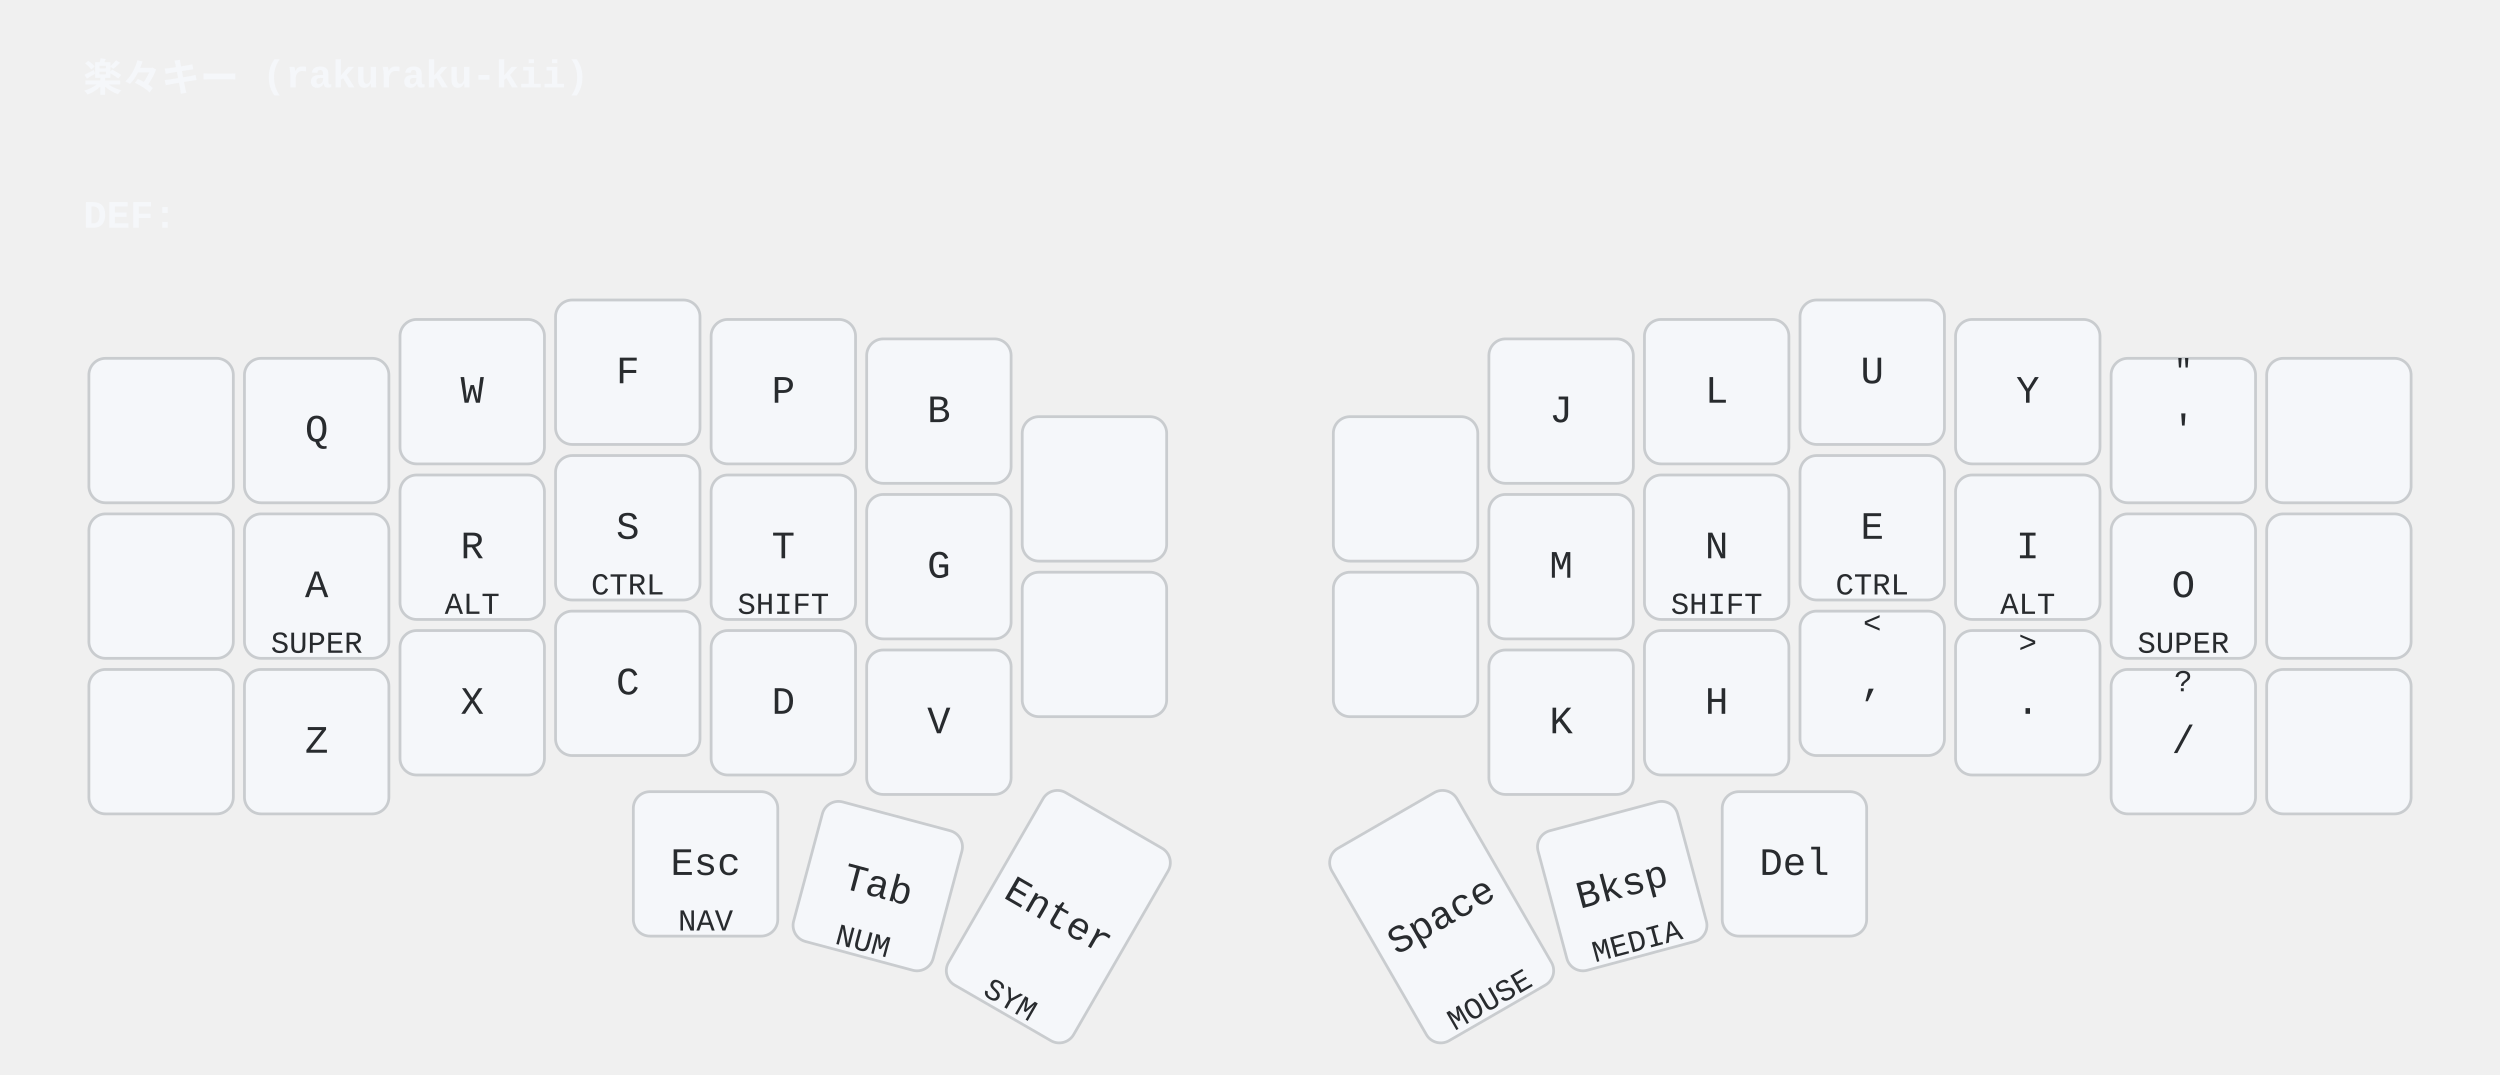
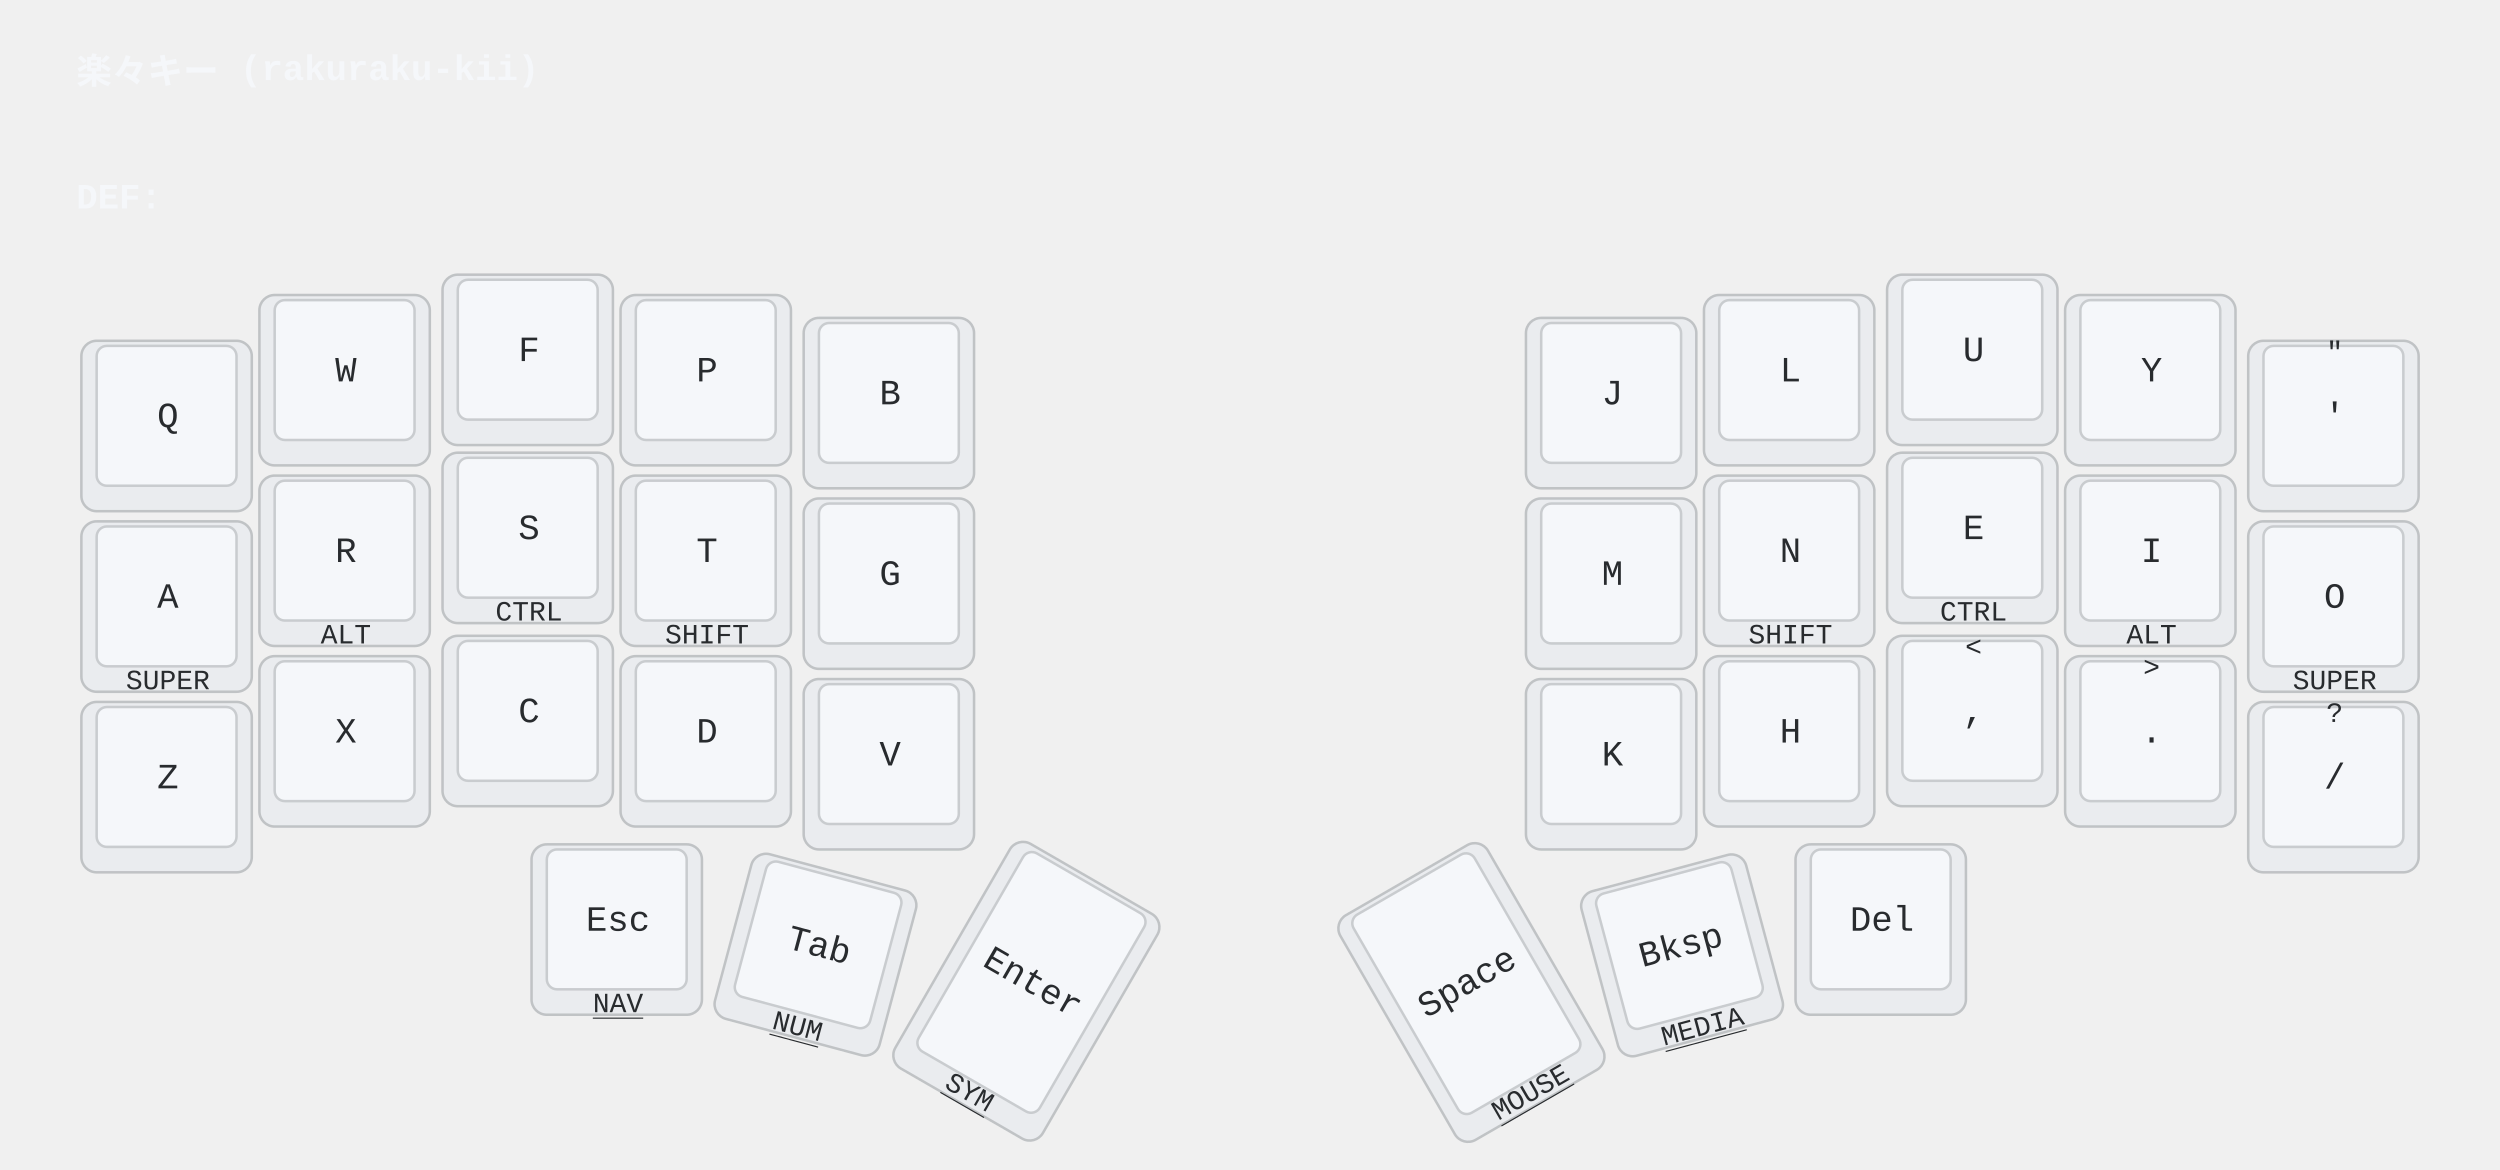
- <svg xmlns="http://www.w3.org/2000/svg" width="900" height="387" viewBox="0 0 900 387" class="keymap">
+ <svg xmlns="http://www.w3.org/2000/svg" width="983" height="460" viewBox="0 0 983 460" class="keymap">
  <style>/* inherit to force styles through use tags */
svg path {
    fill: inherit;
}

/* font and background color specifications */
* {
    background:#282B2E; 
    }
svg.keymap {
    font-family: SFMono-Regular,Consolas,Liberation Mono,Menlo,monospace;
    font-size: 14px;
    font-kerning: normal;
    text-rendering: optimizeLegibility;
    fill: #282B2E;
}

/* default key styling */
rect.key {
    fill: #f5f7fa;
}

rect.key, rect.combo {
    stroke: #c9cccf;
    stroke-width: 1;
}

/* default key side styling, only used is draw_key_sides is set */
rect.side {
    filter: brightness(90%);
}

/* color accent for combo boxes */
rect.combo, rect.combo-separate {
    fill: #5b7cfa;
}

/* color accent for held keys */
rect.held, rect.combo.held {
    fill: #19c6d1;
}

/* color accent for ghost (optional) keys */
rect.ghost, rect.combo.ghost {
    stroke-dasharray: 4, 4;
    stroke-width: 2;
}

text {
    text-anchor: middle;
    dominant-baseline: middle;
}

/* styling for layer labels */
text.label {
    font-weight: bold;
    text-anchor: start;
    fill: #f5f7fa
}

/* styling for optional footer */
text.footer {
    text-anchor: end;
    dominant-baseline: auto;
    stroke: white;
    stroke-width: 4;
    paint-order: stroke;
}

/* styling for combo tap, and key non-tap label text */
text.combo, text.hold, text.shifted, text.left, text.right {
    font-size: 11px;
}

text.hold {
    text-anchor: middle;
    dominant-baseline: auto;
}

text.shifted {
    text-anchor: middle;
    dominant-baseline: hanging;
}

text.left {
    text-anchor: start;
}

text.right {
    text-anchor: end;
}

text.layer-activator {
    text-decoration: underline;
}

/* styling for hold/shifted label text in combo box */
text.combo.hold, text.combo.shifted, text.combo.left, text.combo.right {
    font-size: 8px;
}

/* lighter symbol for transparent keys */
text.trans {
    fill: #282B2E;
}

/* styling for combo dendrons */
path.combo {
    stroke-width: 1;
    stroke: gray;
    fill: none;
}

/* Start Tabler Icons Cleanup */
/* cannot use height/width with glyphs */
.icon-tabler &gt; path {
    fill: inherit;
    stroke: inherit;
    stroke-width: 2;
}
/* hide tabler's default box */
.icon-tabler &gt; path[stroke="none"][fill="none"] {
    visibility: hidden;
}
/* End Tabler Icons Cleanup */

}</style>
  <g transform="translate(30,0)">
    <text x="0" y="28" class="label">楽々キー (rakuraku-kii)</text>
  </g>
  <g transform="translate(0,50)">
    <g transform="translate(30, 0)" class="layer-DEF">
      <text x="0" y="28" class="label" id="DEF">DEF:</text>
      <g transform="translate(0, 56)">
-         <g transform="translate(28, 49)" class="key keypos-0">
-           <rect rx="6" ry="6" x="-26" y="-26" width="52" height="52" class="key" />
-           <text x="0" y="0" class="key tap" />
-           <text x="0" y="-24" class="key shifted" />
-         </g>
-         <g transform="translate(84, 49)" class="key keypos-1">
-           <rect rx="6" ry="6" x="-26" y="-26" width="52" height="52" class="key" />
-           <text x="0" y="0" class="key tap">Q</text>
-         </g>
-         <g transform="translate(140, 35)" class="key keypos-2">
-           <rect rx="6" ry="6" x="-26" y="-26" width="52" height="52" class="key" />
-           <text x="0" y="0" class="key tap">W</text>
-         </g>
-         <g transform="translate(196, 28)" class="key keypos-3">
-           <rect rx="6" ry="6" x="-26" y="-26" width="52" height="52" class="key" />
-           <text x="0" y="0" class="key tap">F</text>
-         </g>
-         <g transform="translate(252, 35)" class="key keypos-4">
-           <rect rx="6" ry="6" x="-26" y="-26" width="52" height="52" class="key" />
-           <text x="0" y="0" class="key tap">P</text>
-         </g>
-         <g transform="translate(308, 42)" class="key keypos-5">
-           <rect rx="6" ry="6" x="-26" y="-26" width="52" height="52" class="key" />
-           <text x="0" y="0" class="key tap">B</text>
-         </g>
-         <g transform="translate(364, 70)" class="key keypos-6">
-           <rect rx="6" ry="6" x="-26" y="-26" width="52" height="52" class="key" />
-         </g>
-         <g transform="translate(476, 70)" class="key keypos-7">
-           <rect rx="6" ry="6" x="-26" y="-26" width="52" height="52" class="key" />
-         </g>
-         <g transform="translate(532, 42)" class="key keypos-8">
-           <rect rx="6" ry="6" x="-26" y="-26" width="52" height="52" class="key" />
-           <text x="0" y="0" class="key tap">J</text>
-         </g>
-         <g transform="translate(588, 35)" class="key keypos-9">
-           <rect rx="6" ry="6" x="-26" y="-26" width="52" height="52" class="key" />
-           <text x="0" y="0" class="key tap">L</text>
-         </g>
-         <g transform="translate(644, 28)" class="key keypos-10">
-           <rect rx="6" ry="6" x="-26" y="-26" width="52" height="52" class="key" />
-           <text x="0" y="0" class="key tap">U</text>
-         </g>
-         <g transform="translate(700, 35)" class="key keypos-11">
-           <rect rx="6" ry="6" x="-26" y="-26" width="52" height="52" class="key" />
-           <text x="0" y="0" class="key tap">Y</text>
-         </g>
-         <g transform="translate(756, 49)" class="key keypos-12">
-           <rect rx="6" ry="6" x="-26" y="-26" width="52" height="52" class="key" />
-           <text x="0" y="0" class="key tap">'</text>
-           <text x="0" y="-24" class="key shifted">"</text>
-         </g>
-         <g transform="translate(812, 49)" class="key keypos-13">
-           <rect rx="6" ry="6" x="-26" y="-26" width="52" height="52" class="key" />
-         </g>
-         <g transform="translate(28, 105)" class="key keypos-14">
-           <rect rx="6" ry="6" x="-26" y="-26" width="52" height="52" class="key" />
-         </g>
-         <g transform="translate(84, 105)" class="key keypos-15">
-           <rect rx="6" ry="6" x="-26" y="-26" width="52" height="52" class="key" />
-           <text x="0" y="0" class="key tap">A</text>
-           <text x="0" y="24" class="key hold">SUPER</text>
-         </g>
-         <g transform="translate(140, 91)" class="key keypos-16">
-           <rect rx="6" ry="6" x="-26" y="-26" width="52" height="52" class="key" />
-           <text x="0" y="0" class="key tap">R</text>
-           <text x="0" y="24" class="key hold">ALT</text>
-         </g>
-         <g transform="translate(196, 84)" class="key keypos-17">
-           <rect rx="6" ry="6" x="-26" y="-26" width="52" height="52" class="key" />
-           <text x="0" y="0" class="key tap">S</text>
-           <text x="0" y="24" class="key hold">CTRL</text>
-         </g>
-         <g transform="translate(252, 91)" class="key keypos-18">
-           <rect rx="6" ry="6" x="-26" y="-26" width="52" height="52" class="key" />
-           <text x="0" y="0" class="key tap">T</text>
-           <text x="0" y="24" class="key hold">SHIFT</text>
-         </g>
-         <g transform="translate(308, 98)" class="key keypos-19">
-           <rect rx="6" ry="6" x="-26" y="-26" width="52" height="52" class="key" />
-           <text x="0" y="0" class="key tap">G</text>
-         </g>
-         <g transform="translate(364, 126)" class="key keypos-20">
-           <rect rx="6" ry="6" x="-26" y="-26" width="52" height="52" class="key" />
-         </g>
-         <g transform="translate(476, 126)" class="key keypos-21">
-           <rect rx="6" ry="6" x="-26" y="-26" width="52" height="52" class="key" />
-         </g>
-         <g transform="translate(532, 98)" class="key keypos-22">
-           <rect rx="6" ry="6" x="-26" y="-26" width="52" height="52" class="key" />
-           <text x="0" y="0" class="key tap">M</text>
-         </g>
-         <g transform="translate(588, 91)" class="key keypos-23">
-           <rect rx="6" ry="6" x="-26" y="-26" width="52" height="52" class="key" />
-           <text x="0" y="0" class="key tap">N</text>
-           <text x="0" y="24" class="key hold">SHIFT</text>
-         </g>
-         <g transform="translate(644, 84)" class="key keypos-24">
-           <rect rx="6" ry="6" x="-26" y="-26" width="52" height="52" class="key" />
-           <text x="0" y="0" class="key tap">E</text>
-           <text x="0" y="24" class="key hold">CTRL</text>
-         </g>
-         <g transform="translate(700, 91)" class="key keypos-25">
-           <rect rx="6" ry="6" x="-26" y="-26" width="52" height="52" class="key" />
-           <text x="0" y="0" class="key tap">I</text>
-           <text x="0" y="24" class="key hold">ALT</text>
-         </g>
-         <g transform="translate(756, 105)" class="key keypos-26">
-           <rect rx="6" ry="6" x="-26" y="-26" width="52" height="52" class="key" />
-           <text x="0" y="0" class="key tap">O</text>
-           <text x="0" y="24" class="key hold">SUPER</text>
-         </g>
-         <g transform="translate(812, 105)" class="key keypos-27">
-           <rect rx="6" ry="6" x="-26" y="-26" width="52" height="52" class="key" />
-         </g>
-         <g transform="translate(28, 161)" class="key keypos-28">
-           <rect rx="6" ry="6" x="-26" y="-26" width="52" height="52" class="key" />
-         </g>
-         <g transform="translate(84, 161)" class="key keypos-29">
-           <rect rx="6" ry="6" x="-26" y="-26" width="52" height="52" class="key" />
-           <text x="0" y="0" class="key tap">Z</text>
-         </g>
-         <g transform="translate(140, 147)" class="key keypos-30">
-           <rect rx="6" ry="6" x="-26" y="-26" width="52" height="52" class="key" />
-           <text x="0" y="0" class="key tap">X</text>
-         </g>
-         <g transform="translate(196, 140)" class="key keypos-31">
-           <rect rx="6" ry="6" x="-26" y="-26" width="52" height="52" class="key" />
-           <text x="0" y="0" class="key tap">C</text>
-         </g>
-         <g transform="translate(252, 147)" class="key keypos-32">
-           <rect rx="6" ry="6" x="-26" y="-26" width="52" height="52" class="key" />
-           <text x="0" y="0" class="key tap">D</text>
-         </g>
-         <g transform="translate(308, 154)" class="key keypos-33">
-           <rect rx="6" ry="6" x="-26" y="-26" width="52" height="52" class="key" />
-           <text x="0" y="0" class="key tap">V</text>
-         </g>
-         <g transform="translate(532, 154)" class="key keypos-34">
-           <rect rx="6" ry="6" x="-26" y="-26" width="52" height="52" class="key" />
-           <text x="0" y="0" class="key tap">K</text>
-         </g>
-         <g transform="translate(588, 147)" class="key keypos-35">
-           <rect rx="6" ry="6" x="-26" y="-26" width="52" height="52" class="key" />
-           <text x="0" y="0" class="key tap">H</text>
-         </g>
-         <g transform="translate(644, 140)" class="key keypos-36">
-           <rect rx="6" ry="6" x="-26" y="-26" width="52" height="52" class="key" />
-           <text x="0" y="0" class="key tap">,</text>
-           <text x="0" y="-24" class="key shifted">&lt;</text>
-         </g>
-         <g transform="translate(700, 147)" class="key keypos-37">
-           <rect rx="6" ry="6" x="-26" y="-26" width="52" height="52" class="key" />
-           <text x="0" y="0" class="key tap">.</text>
-           <text x="0" y="-24" class="key shifted">&gt;</text>
-         </g>
-         <g transform="translate(756, 161)" class="key keypos-38">
-           <rect rx="6" ry="6" x="-26" y="-26" width="52" height="52" class="key" />
-           <text x="0" y="0" class="key tap">/</text>
-           <text x="0" y="-24" class="key shifted">?</text>
-         </g>
-         <g transform="translate(812, 161)" class="key keypos-39">
-           <rect rx="6" ry="6" x="-26" y="-26" width="52" height="52" class="key" />
-         </g>
-         <g transform="translate(224, 205)" class="key keypos-40">
-           <rect rx="6" ry="6" x="-26" y="-26" width="52" height="52" class="key" />
-           <text x="0" y="0" class="key tap">Esc</text>
-           <text x="0" y="24" class="key hold">NAV</text>
-         </g>
-         <g transform="translate(286, 213) rotate(15.0)" class="key keypos-41">
-           <rect rx="6" ry="6" x="-26" y="-26" width="52" height="52" class="key" />
-           <text x="0" y="0" class="key tap">Tab</text>
-           <text x="0" y="24" class="key hold">NUM</text>
-         </g>
-         <g transform="translate(351, 224) rotate(30.0)" class="key keypos-42">
-           <rect rx="6" ry="6" x="-26" y="-40" width="52" height="80" class="key" />
-           <text x="0" y="0" class="key tap">Enter</text>
-           <text x="0" y="38" class="key hold">SYM</text>
-         </g>
-         <g transform="translate(489, 224) rotate(-30.0)" class="key keypos-43">
-           <rect rx="6" ry="6" x="-26" y="-40" width="52" height="80" class="key" />
-           <text x="0" y="0" class="key tap">Space</text>
-           <text x="0" y="38" class="key hold">MOUSE</text>
-         </g>
-         <g transform="translate(554, 213) rotate(-15.0)" class="key keypos-44">
-           <rect rx="6" ry="6" x="-26" y="-26" width="52" height="52" class="key" />
-           <text x="0" y="0" class="key tap">Bksp</text>
-           <text x="0" y="24" class="key hold">MEDIA</text>
-         </g>
-         <g transform="translate(616, 205)" class="key keypos-45">
-           <rect rx="6" ry="6" x="-26" y="-26" width="52" height="52" class="key" />
-           <text x="0" y="0" class="key tap">Del</text>
+         <g transform="translate(36, 62)" class="key keypos-0">
+           <rect rx="6" ry="6" x="-34" y="-34" width="67" height="67" class="key side" />
+           <rect rx="4" ry="4" x="-28" y="-32" width="55" height="55" class="key" />
+           <text x="0" y="-4" class="key tap">Q</text>
+         </g>
+         <g transform="translate(106, 44)" class="key keypos-1">
+           <rect rx="6" ry="6" x="-34" y="-34" width="67" height="67" class="key side" />
+           <rect rx="4" ry="4" x="-28" y="-32" width="55" height="55" class="key" />
+           <text x="0" y="-4" class="key tap">W</text>
+         </g>
+         <g transform="translate(178, 36)" class="key keypos-2">
+           <rect rx="6" ry="6" x="-34" y="-34" width="67" height="67" class="key side" />
+           <rect rx="4" ry="4" x="-28" y="-32" width="55" height="55" class="key" />
+           <text x="0" y="-4" class="key tap">F</text>
+         </g>
+         <g transform="translate(248, 44)" class="key keypos-3">
+           <rect rx="6" ry="6" x="-34" y="-34" width="67" height="67" class="key side" />
+           <rect rx="4" ry="4" x="-28" y="-32" width="55" height="55" class="key" />
+           <text x="0" y="-4" class="key tap">P</text>
+         </g>
+         <g transform="translate(320, 53)" class="key keypos-4">
+           <rect rx="6" ry="6" x="-34" y="-34" width="67" height="67" class="key side" />
+           <rect rx="4" ry="4" x="-28" y="-32" width="55" height="55" class="key" />
+           <text x="0" y="-4" class="key tap">B</text>
+         </g>
+         <g transform="translate(604, 53)" class="key keypos-5">
+           <rect rx="6" ry="6" x="-34" y="-34" width="67" height="67" class="key side" />
+           <rect rx="4" ry="4" x="-28" y="-32" width="55" height="55" class="key" />
+           <text x="0" y="-4" class="key tap">J</text>
+         </g>
+         <g transform="translate(674, 44)" class="key keypos-6">
+           <rect rx="6" ry="6" x="-34" y="-34" width="67" height="67" class="key side" />
+           <rect rx="4" ry="4" x="-28" y="-32" width="55" height="55" class="key" />
+           <text x="0" y="-4" class="key tap">L</text>
+         </g>
+         <g transform="translate(746, 36)" class="key keypos-7">
+           <rect rx="6" ry="6" x="-34" y="-34" width="67" height="67" class="key side" />
+           <rect rx="4" ry="4" x="-28" y="-32" width="55" height="55" class="key" />
+           <text x="0" y="-4" class="key tap">U</text>
+         </g>
+         <g transform="translate(816, 44)" class="key keypos-8">
+           <rect rx="6" ry="6" x="-34" y="-34" width="67" height="67" class="key side" />
+           <rect rx="4" ry="4" x="-28" y="-32" width="55" height="55" class="key" />
+           <text x="0" y="-4" class="key tap">Y</text>
+         </g>
+         <g transform="translate(888, 62)" class="key keypos-9">
+           <rect rx="6" ry="6" x="-34" y="-34" width="67" height="67" class="key side" />
+           <rect rx="4" ry="4" x="-28" y="-32" width="55" height="55" class="key" />
+           <text x="0" y="-4" class="key tap">'</text>
+           <text x="0" y="-32" class="key shifted">"</text>
+         </g>
+         <g transform="translate(36, 133)" class="key keypos-10">
+           <rect rx="6" ry="6" x="-34" y="-34" width="67" height="67" class="key side" />
+           <rect rx="4" ry="4" x="-28" y="-32" width="55" height="55" class="key" />
+           <text x="0" y="-4" class="key tap">A</text>
+           <text x="0" y="32" class="key hold">SUPER</text>
+         </g>
+         <g transform="translate(106, 115)" class="key keypos-11">
+           <rect rx="6" ry="6" x="-34" y="-34" width="67" height="67" class="key side" />
+           <rect rx="4" ry="4" x="-28" y="-32" width="55" height="55" class="key" />
+           <text x="0" y="-4" class="key tap">R</text>
+           <text x="0" y="32" class="key hold">ALT</text>
+         </g>
+         <g transform="translate(178, 106)" class="key keypos-12">
+           <rect rx="6" ry="6" x="-34" y="-34" width="67" height="67" class="key side" />
+           <rect rx="4" ry="4" x="-28" y="-32" width="55" height="55" class="key" />
+           <text x="0" y="-4" class="key tap">S</text>
+           <text x="0" y="32" class="key hold">CTRL</text>
+         </g>
+         <g transform="translate(248, 115)" class="key keypos-13">
+           <rect rx="6" ry="6" x="-34" y="-34" width="67" height="67" class="key side" />
+           <rect rx="4" ry="4" x="-28" y="-32" width="55" height="55" class="key" />
+           <text x="0" y="-4" class="key tap">T</text>
+           <text x="0" y="32" class="key hold">SHIFT</text>
+         </g>
+         <g transform="translate(320, 124)" class="key keypos-14">
+           <rect rx="6" ry="6" x="-34" y="-34" width="67" height="67" class="key side" />
+           <rect rx="4" ry="4" x="-28" y="-32" width="55" height="55" class="key" />
+           <text x="0" y="-4" class="key tap">G</text>
+         </g>
+         <g transform="translate(604, 124)" class="key keypos-15">
+           <rect rx="6" ry="6" x="-34" y="-34" width="67" height="67" class="key side" />
+           <rect rx="4" ry="4" x="-28" y="-32" width="55" height="55" class="key" />
+           <text x="0" y="-4" class="key tap">M</text>
+         </g>
+         <g transform="translate(674, 115)" class="key keypos-16">
+           <rect rx="6" ry="6" x="-34" y="-34" width="67" height="67" class="key side" />
+           <rect rx="4" ry="4" x="-28" y="-32" width="55" height="55" class="key" />
+           <text x="0" y="-4" class="key tap">N</text>
+           <text x="0" y="32" class="key hold">SHIFT</text>
+         </g>
+         <g transform="translate(746, 106)" class="key keypos-17">
+           <rect rx="6" ry="6" x="-34" y="-34" width="67" height="67" class="key side" />
+           <rect rx="4" ry="4" x="-28" y="-32" width="55" height="55" class="key" />
+           <text x="0" y="-4" class="key tap">E</text>
+           <text x="0" y="32" class="key hold">CTRL</text>
+         </g>
+         <g transform="translate(816, 115)" class="key keypos-18">
+           <rect rx="6" ry="6" x="-34" y="-34" width="67" height="67" class="key side" />
+           <rect rx="4" ry="4" x="-28" y="-32" width="55" height="55" class="key" />
+           <text x="0" y="-4" class="key tap">I</text>
+           <text x="0" y="32" class="key hold">ALT</text>
+         </g>
+         <g transform="translate(888, 133)" class="key keypos-19">
+           <rect rx="6" ry="6" x="-34" y="-34" width="67" height="67" class="key side" />
+           <rect rx="4" ry="4" x="-28" y="-32" width="55" height="55" class="key" />
+           <text x="0" y="-4" class="key tap">O</text>
+           <text x="0" y="32" class="key hold">SUPER</text>
+         </g>
+         <g transform="translate(36, 204)" class="key keypos-20">
+           <rect rx="6" ry="6" x="-34" y="-34" width="67" height="67" class="key side" />
+           <rect rx="4" ry="4" x="-28" y="-32" width="55" height="55" class="key" />
+           <text x="0" y="-4" class="key tap">Z</text>
+         </g>
+         <g transform="translate(106, 186)" class="key keypos-21">
+           <rect rx="6" ry="6" x="-34" y="-34" width="67" height="67" class="key side" />
+           <rect rx="4" ry="4" x="-28" y="-32" width="55" height="55" class="key" />
+           <text x="0" y="-4" class="key tap">X</text>
+         </g>
+         <g transform="translate(178, 178)" class="key keypos-22">
+           <rect rx="6" ry="6" x="-34" y="-34" width="67" height="67" class="key side" />
+           <rect rx="4" ry="4" x="-28" y="-32" width="55" height="55" class="key" />
+           <text x="0" y="-4" class="key tap">C</text>
+         </g>
+         <g transform="translate(248, 186)" class="key keypos-23">
+           <rect rx="6" ry="6" x="-34" y="-34" width="67" height="67" class="key side" />
+           <rect rx="4" ry="4" x="-28" y="-32" width="55" height="55" class="key" />
+           <text x="0" y="-4" class="key tap">D</text>
+         </g>
+         <g transform="translate(320, 195)" class="key keypos-24">
+           <rect rx="6" ry="6" x="-34" y="-34" width="67" height="67" class="key side" />
+           <rect rx="4" ry="4" x="-28" y="-32" width="55" height="55" class="key" />
+           <text x="0" y="-4" class="key tap">V</text>
+         </g>
+         <g transform="translate(604, 195)" class="key keypos-25">
+           <rect rx="6" ry="6" x="-34" y="-34" width="67" height="67" class="key side" />
+           <rect rx="4" ry="4" x="-28" y="-32" width="55" height="55" class="key" />
+           <text x="0" y="-4" class="key tap">K</text>
+         </g>
+         <g transform="translate(674, 186)" class="key keypos-26">
+           <rect rx="6" ry="6" x="-34" y="-34" width="67" height="67" class="key side" />
+           <rect rx="4" ry="4" x="-28" y="-32" width="55" height="55" class="key" />
+           <text x="0" y="-4" class="key tap">H</text>
+         </g>
+         <g transform="translate(746, 178)" class="key keypos-27">
+           <rect rx="6" ry="6" x="-34" y="-34" width="67" height="67" class="key side" />
+           <rect rx="4" ry="4" x="-28" y="-32" width="55" height="55" class="key" />
+           <text x="0" y="-4" class="key tap">,</text>
+           <text x="0" y="-32" class="key shifted">&lt;</text>
+         </g>
+         <g transform="translate(816, 186)" class="key keypos-28">
+           <rect rx="6" ry="6" x="-34" y="-34" width="67" height="67" class="key side" />
+           <rect rx="4" ry="4" x="-28" y="-32" width="55" height="55" class="key" />
+           <text x="0" y="-4" class="key tap">.</text>
+           <text x="0" y="-32" class="key shifted">&gt;</text>
+         </g>
+         <g transform="translate(888, 204)" class="key keypos-29">
+           <rect rx="6" ry="6" x="-34" y="-34" width="67" height="67" class="key side" />
+           <rect rx="4" ry="4" x="-28" y="-32" width="55" height="55" class="key" />
+           <text x="0" y="-4" class="key tap">/</text>
+           <text x="0" y="-32" class="key shifted">?</text>
+         </g>
+         <g transform="translate(213, 260)" class="key keypos-30">
+           <rect rx="6" ry="6" x="-34" y="-34" width="67" height="67" class="key side" />
+           <rect rx="4" ry="4" x="-28" y="-32" width="55" height="55" class="key" />
+           <text x="0" y="-4" class="key tap">Esc</text>
+           <a href="#NAV">
+             <text x="0" y="32" class="key hold layer-activator">NAV</text>
+           </a>
+         </g>
+         <g transform="translate(291, 270) rotate(15.0)" class="key keypos-31">
+           <rect rx="6" ry="6" x="-34" y="-34" width="67" height="67" class="key side" />
+           <rect rx="4" ry="4" x="-28" y="-32" width="55" height="55" class="key" />
+           <text x="0" y="-4" class="key tap">Tab</text>
+           <a href="#NUM">
+             <text x="0" y="32" class="key hold layer-activator">NUM</text>
+           </a>
+         </g>
+         <g transform="translate(374, 284) rotate(30.0)" class="key keypos-32">
+           <rect rx="6" ry="6" x="-34" y="-51" width="67" height="102" class="key side" />
+           <rect rx="4" ry="4" x="-28" y="-49" width="55" height="90" class="key" />
+           <text x="0" y="-4" class="key tap">Enter</text>
+           <a href="#SYM">
+             <text x="0" y="49" class="key hold layer-activator">SYM</text>
+           </a>
+         </g>
+         <g transform="translate(549, 284) rotate(-30.0)" class="key keypos-33">
+           <rect rx="6" ry="6" x="-34" y="-51" width="67" height="102" class="key side" />
+           <rect rx="4" ry="4" x="-28" y="-49" width="55" height="90" class="key" />
+           <text x="0" y="-4" class="key tap">Space</text>
+           <a href="#MOUSE">
+             <text x="0" y="49" class="key hold layer-activator">MOUSE</text>
+           </a>
+         </g>
+         <g transform="translate(632, 270) rotate(-15.0)" class="key keypos-34">
+           <rect rx="6" ry="6" x="-34" y="-34" width="67" height="67" class="key side" />
+           <rect rx="4" ry="4" x="-28" y="-32" width="55" height="55" class="key" />
+           <text x="0" y="-4" class="key tap">Bksp</text>
+           <a href="#MEDIA">
+             <text x="0" y="32" class="key hold layer-activator">MEDIA</text>
+           </a>
+         </g>
+         <g transform="translate(710, 260)" class="key keypos-35">
+           <rect rx="6" ry="6" x="-34" y="-34" width="67" height="67" class="key side" />
+           <rect rx="4" ry="4" x="-28" y="-32" width="55" height="55" class="key" />
+           <text x="0" y="-4" class="key tap">Del</text>
        </g>
      </g>
    </g>
  </g>
</svg>
